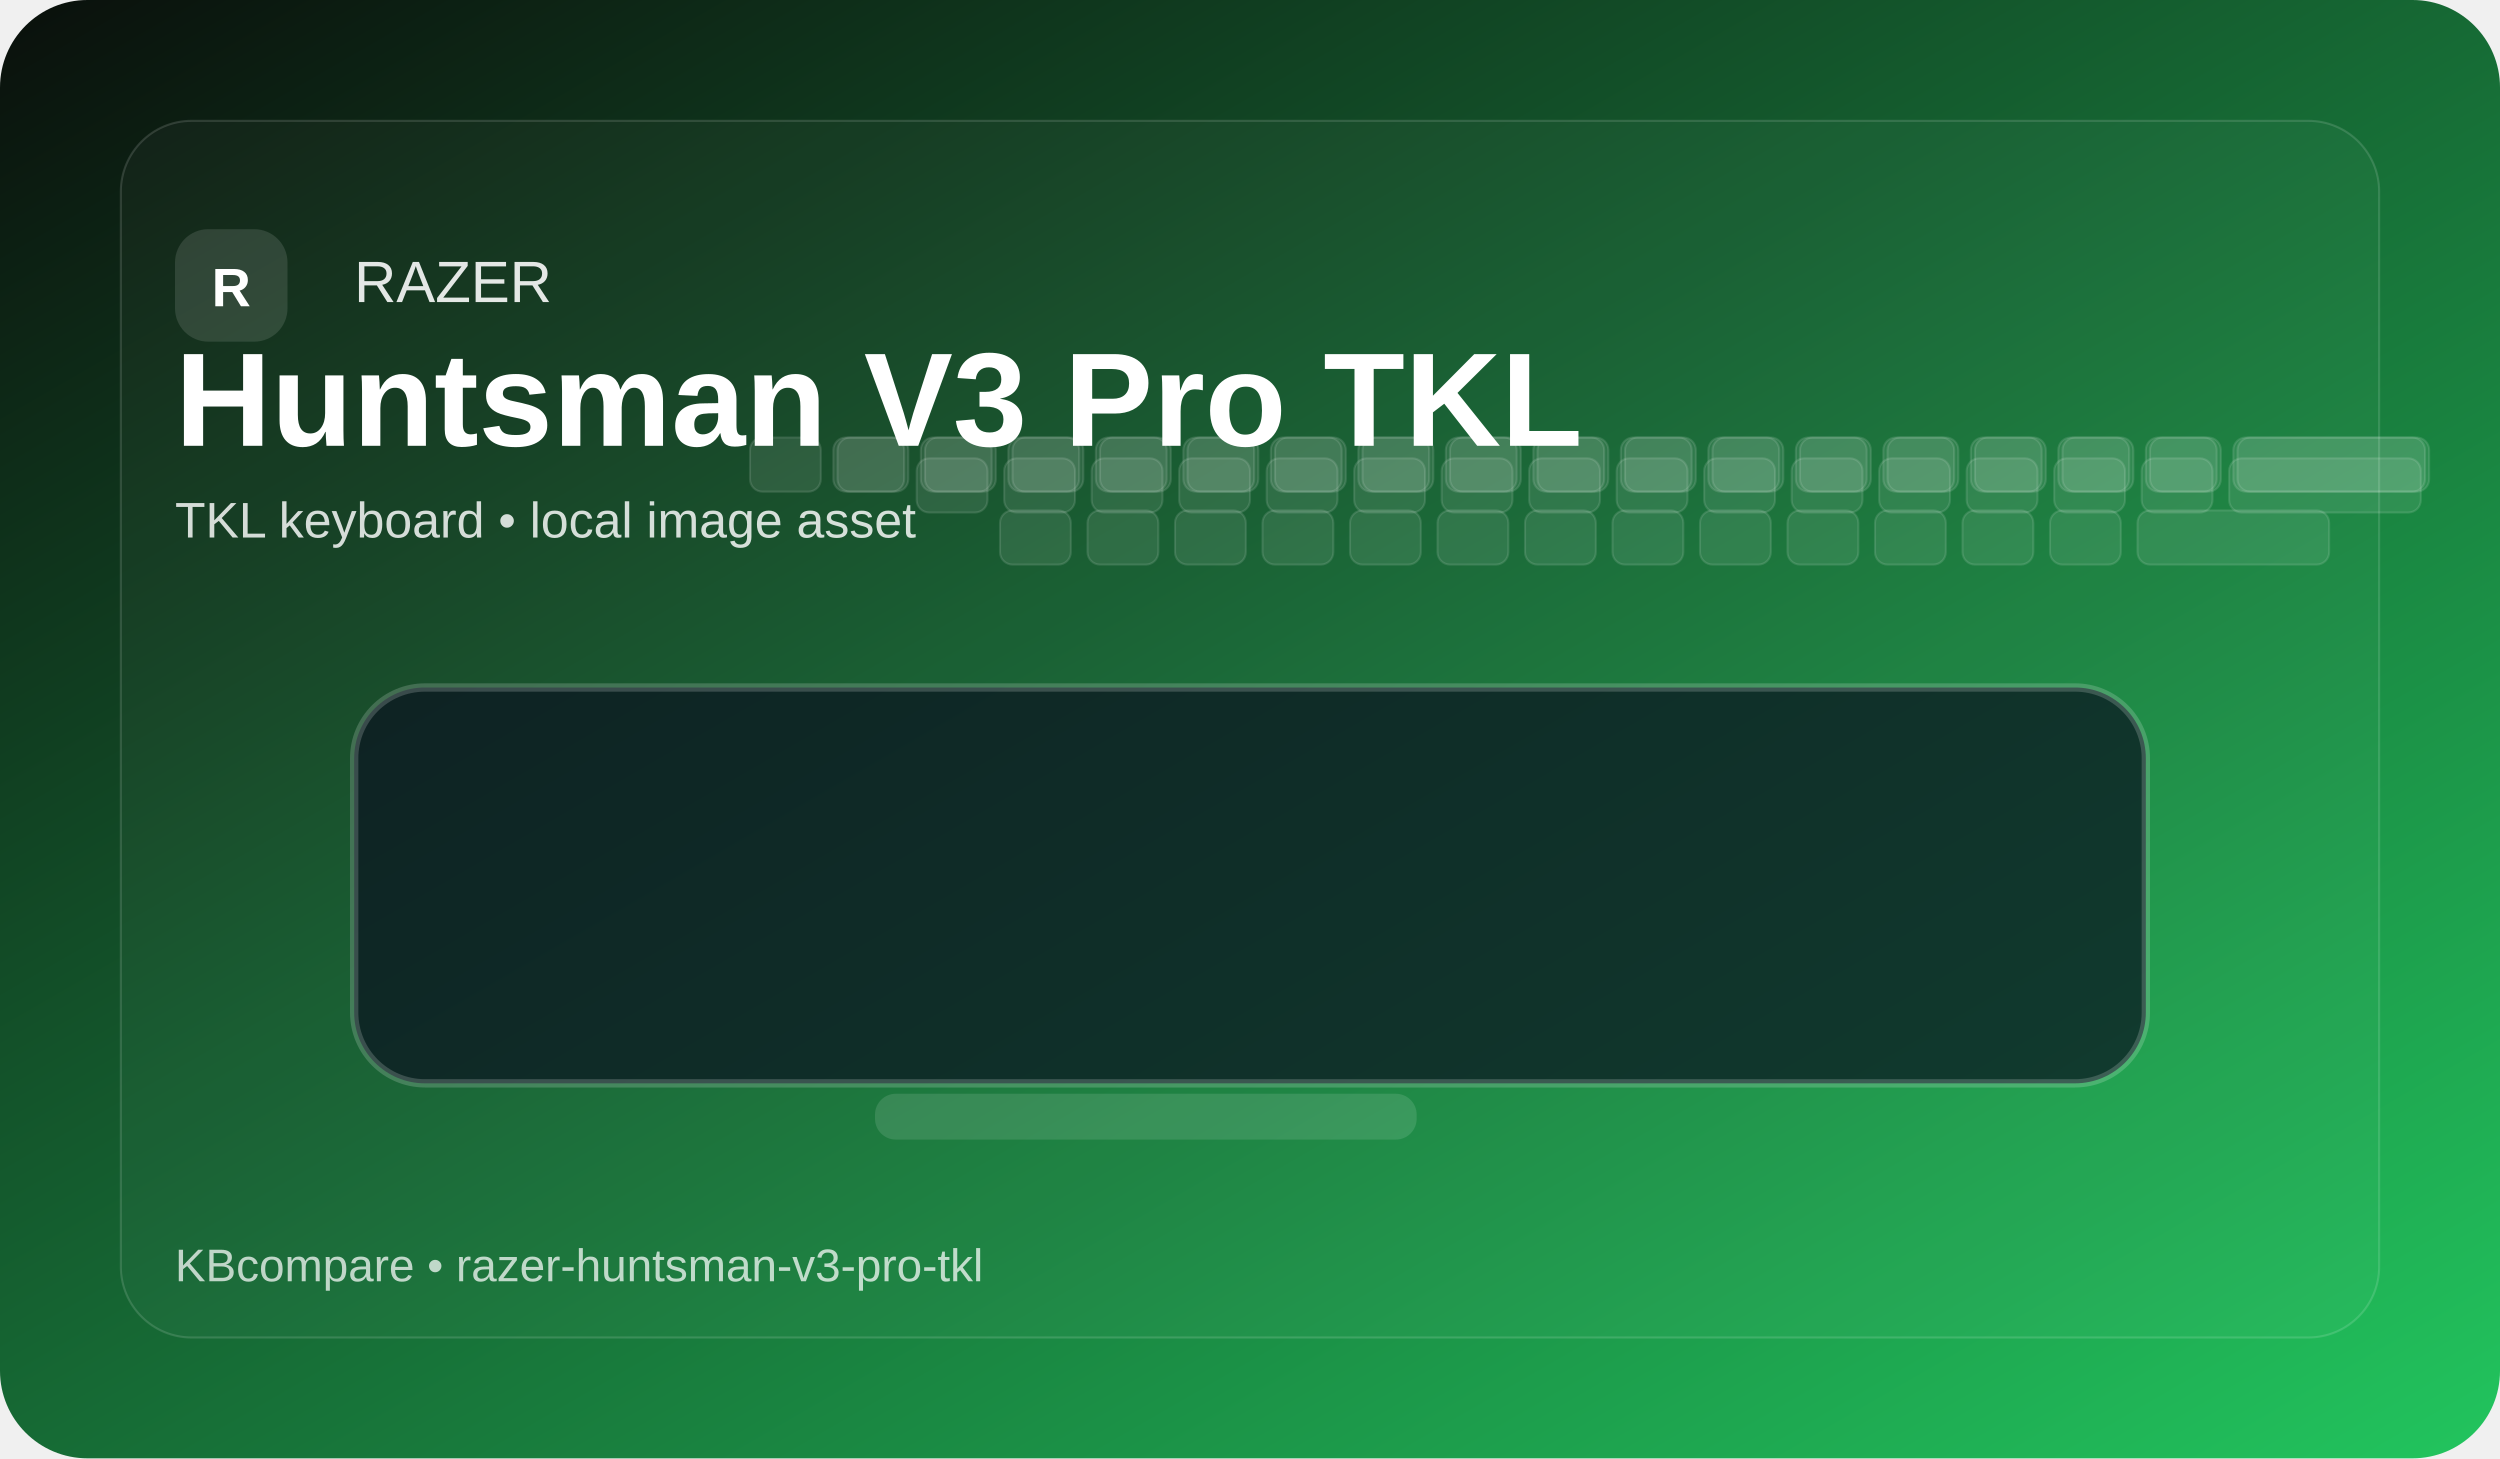
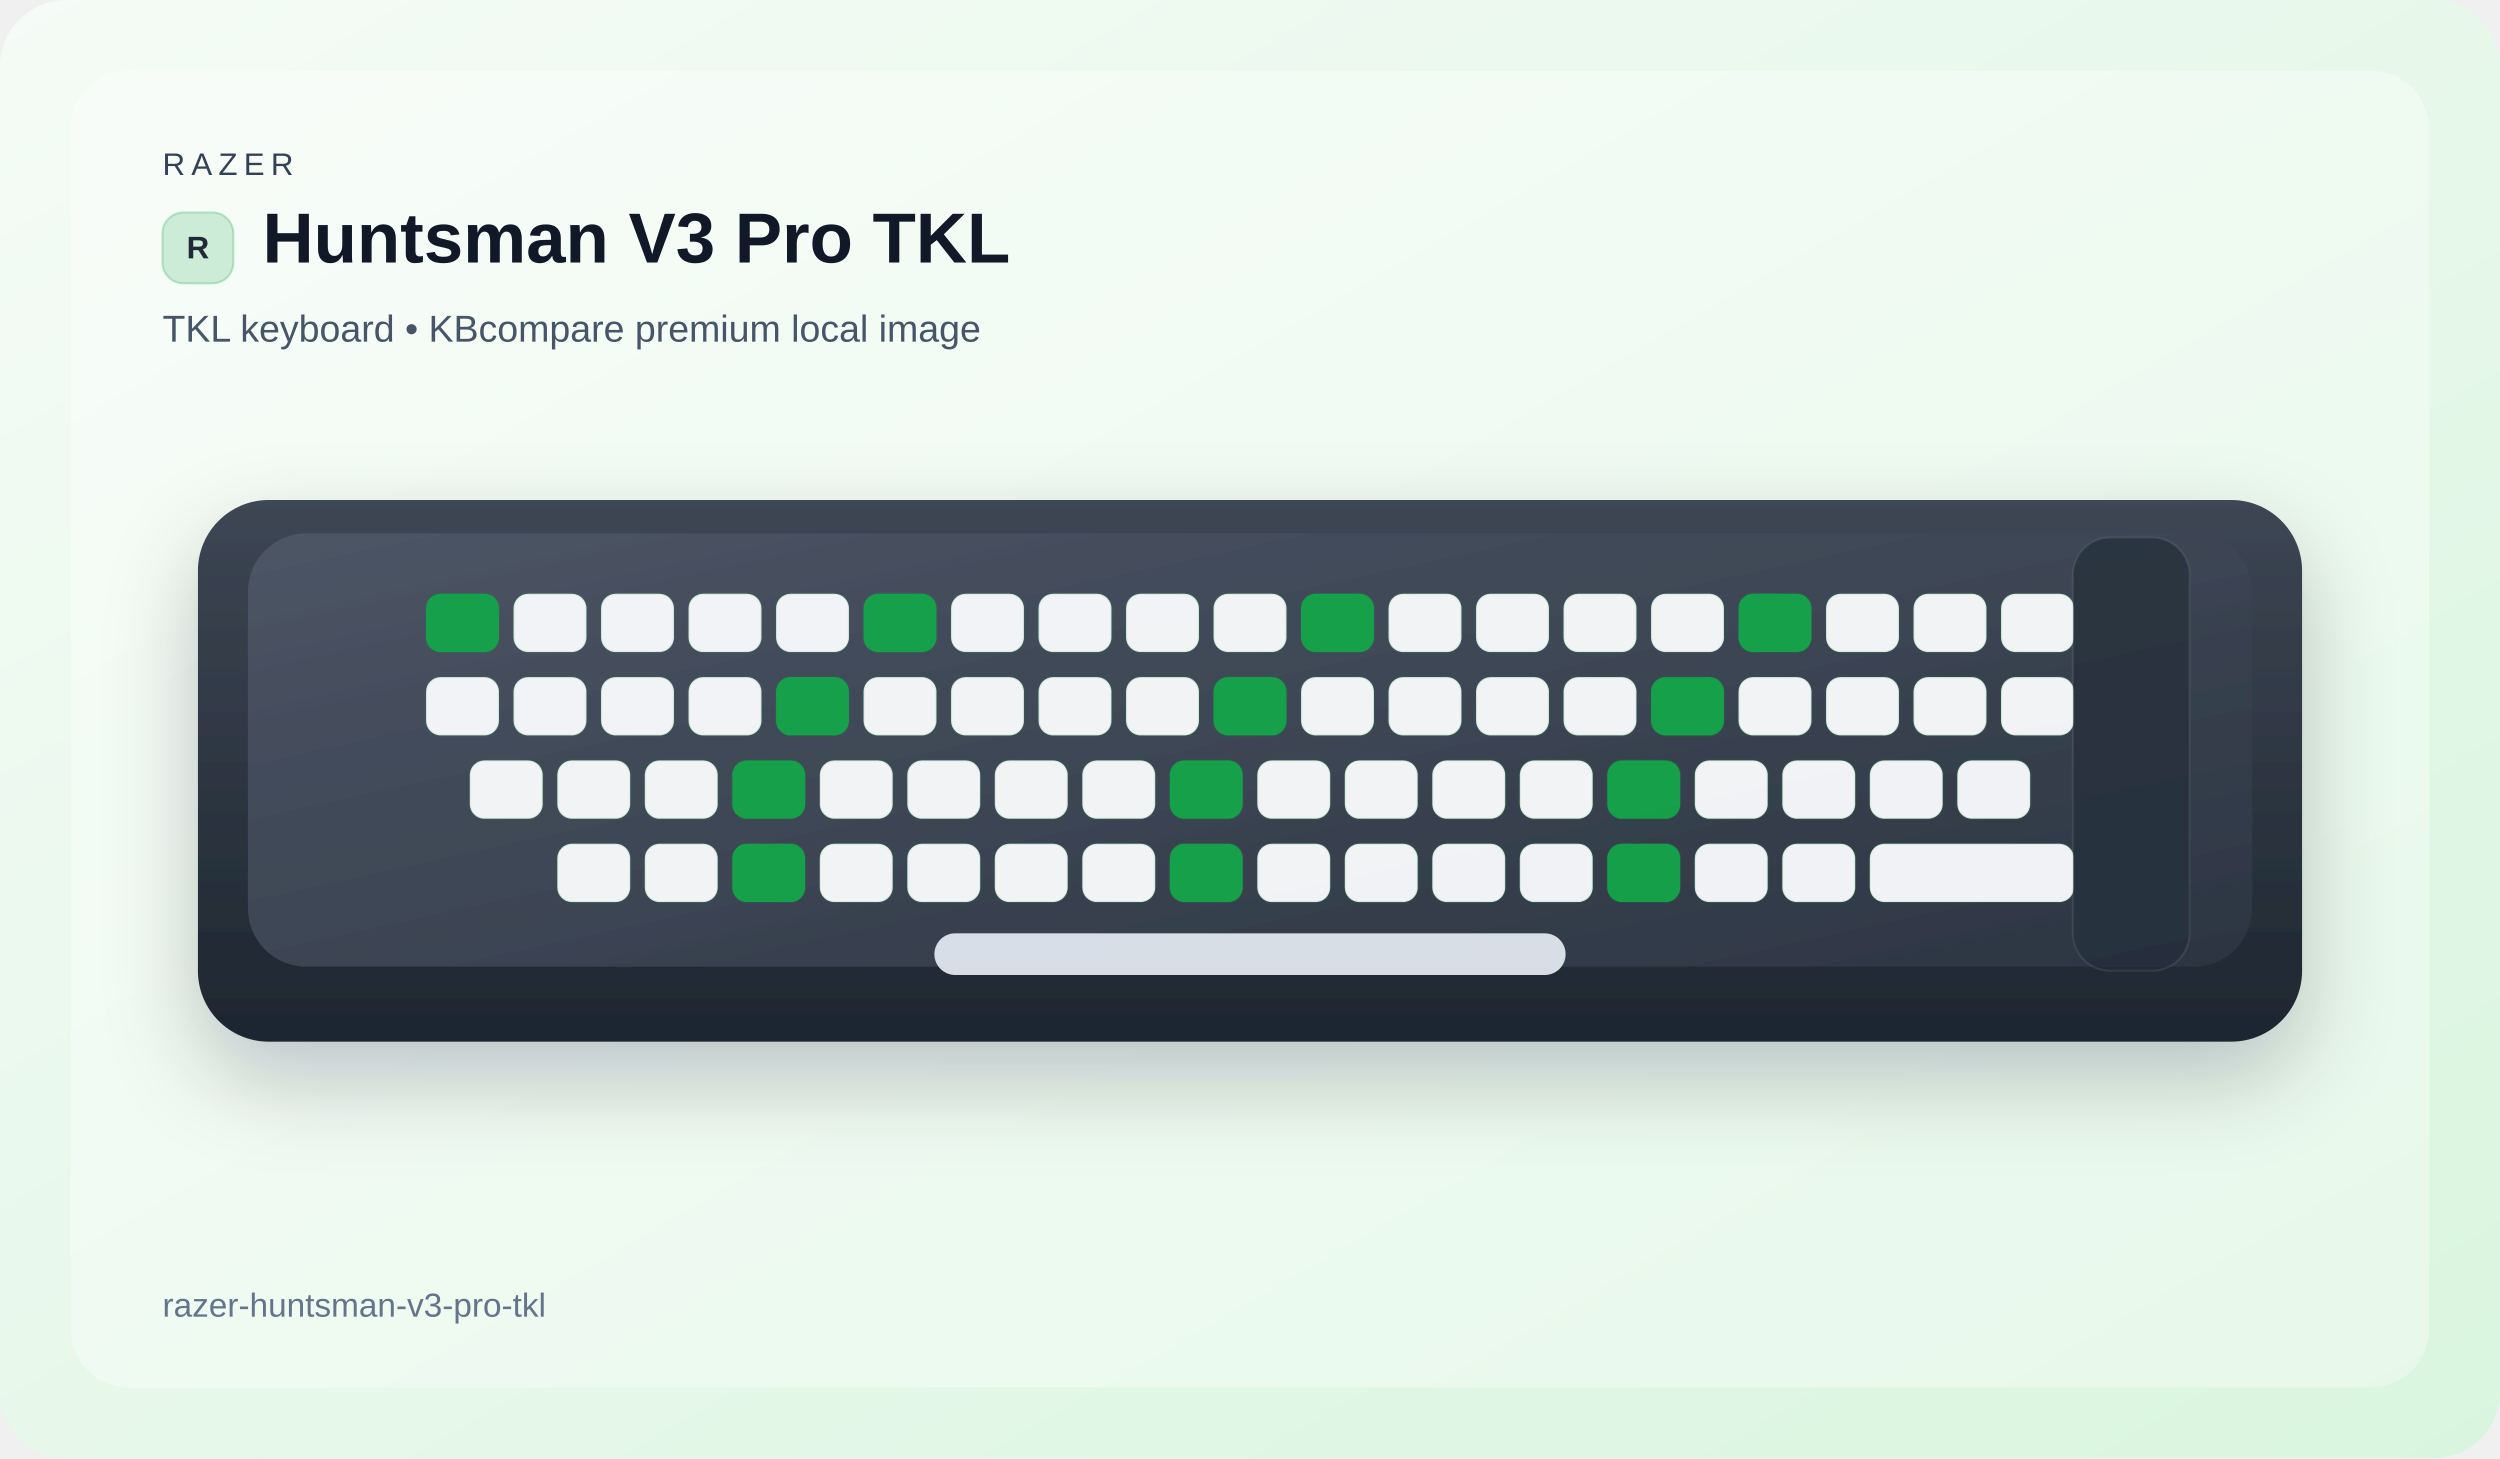
<svg xmlns="http://www.w3.org/2000/svg" width="1200" height="700" viewBox="0 0 1200 700">
  <defs>
-     <linearGradient id="g" x1="0" y1="0" x2="1" y2="1">
-       <stop offset="0%" stop-color="#0a0f0b" />
-       <stop offset="100%" stop-color="#22c55e" />
+     <linearGradient id="bg" x1="0" y1="0" x2="1" y2="1">
+       <stop offset="0%" stop-color="#f5fbf6" />
+       <stop offset="100%" stop-color="#d9f5df" />
    </linearGradient>
+     <linearGradient id="body" x1="0" y1="0" x2="0" y2="1">
+       <stop offset="0%" stop-color="#3d4654" />
+       <stop offset="100%" stop-color="#1e2630" />
+     </linearGradient>
+     <linearGradient id="plate" x1="0" y1="0" x2="1" y2="1">
+       <stop offset="0%" stop-color="#4c5565" />
+       <stop offset="100%" stop-color="#2c3542" />
+     </linearGradient>
+     <filter id="shadow" x="-20%" y="-20%" width="140%" height="160%">
+       <feDropShadow dx="0" dy="18" stdDeviation="22" flood-color="#0b1120" flood-opacity="0.22" />
+     </filter>
  </defs>
-   <rect width="1200" height="700" rx="42" fill="url(#g)" />
-   <rect x="58" y="58" width="1084" height="584" rx="34" fill="rgba(255,255,255,0.03)" stroke="rgba(255,255,255,0.14)" />
-   <rect x="84" y="110" width="54" height="54" rx="16" fill="white" fill-opacity="0.12" />
-   <text x="111" y="147" text-anchor="middle" font-size="26" font-family="Arial, sans-serif" font-weight="700" fill="white">R</text>
-   <text x="170" y="145" font-size="28" font-family="Arial, sans-serif" fill="white" opacity="0.88">RAZER</text>
-   <text x="84" y="214" font-size="64" font-family="Arial, sans-serif" font-weight="700" fill="white">Huntsman V3 Pro TKL</text>
-   <text x="84" y="258" font-size="24" font-family="Arial, sans-serif" fill="white" opacity="0.82">TKL keyboard • local image asset</text>
-   <rect x="170" y="330" width="860" height="190" rx="34" fill="#0b1220" fill-opacity="0.72" stroke="rgba(255,255,255,0.18)" stroke-width="4" />
-   <rect x="360" y="210" width="34" height="26" rx="6" fill="white" fill-opacity="0.09" stroke="white" stroke-opacity="0.12" />
-   <rect x="402" y="210" width="34" height="26" rx="6" fill="white" fill-opacity="0.09" stroke="white" stroke-opacity="0.12" />
-   <rect x="444" y="210" width="34" height="26" rx="6" fill="white" fill-opacity="0.09" stroke="white" stroke-opacity="0.12" />
-   <rect x="486" y="210" width="34" height="26" rx="6" fill="white" fill-opacity="0.09" stroke="white" stroke-opacity="0.12" />
-   <rect x="528" y="210" width="34" height="26" rx="6" fill="white" fill-opacity="0.09" stroke="white" stroke-opacity="0.12" />
-   <rect x="570" y="210" width="34" height="26" rx="6" fill="white" fill-opacity="0.09" stroke="white" stroke-opacity="0.12" />
-   <rect x="612" y="210" width="34" height="26" rx="6" fill="white" fill-opacity="0.09" stroke="white" stroke-opacity="0.12" />
-   <rect x="654" y="210" width="34" height="26" rx="6" fill="white" fill-opacity="0.09" stroke="white" stroke-opacity="0.12" />
-   <rect x="696" y="210" width="34" height="26" rx="6" fill="white" fill-opacity="0.09" stroke="white" stroke-opacity="0.12" />
-   <rect x="738" y="210" width="34" height="26" rx="6" fill="white" fill-opacity="0.09" stroke="white" stroke-opacity="0.12" />
-   <rect x="780" y="210" width="34" height="26" rx="6" fill="white" fill-opacity="0.09" stroke="white" stroke-opacity="0.12" />
-   <rect x="822" y="210" width="34" height="26" rx="6" fill="white" fill-opacity="0.09" stroke="white" stroke-opacity="0.12" />
-   <rect x="864" y="210" width="34" height="26" rx="6" fill="white" fill-opacity="0.09" stroke="white" stroke-opacity="0.12" />
-   <rect x="906" y="210" width="34" height="26" rx="6" fill="white" fill-opacity="0.09" stroke="white" stroke-opacity="0.12" />
-   <rect x="948" y="210" width="34" height="26" rx="6" fill="white" fill-opacity="0.09" stroke="white" stroke-opacity="0.12" />
-   <rect x="990" y="210" width="34" height="26" rx="6" fill="white" fill-opacity="0.09" stroke="white" stroke-opacity="0.12" />
-   <rect x="1032" y="210" width="34" height="26" rx="6" fill="white" fill-opacity="0.09" stroke="white" stroke-opacity="0.12" />
-   <rect x="1074" y="210" width="92" height="26" rx="6" fill="white" fill-opacity="0.09" stroke="white" stroke-opacity="0.12" />
-   <rect x="400" y="210" width="34" height="26" rx="6" fill="white" fill-opacity="0.09" stroke="white" stroke-opacity="0.12" />
-   <rect x="442" y="210" width="34" height="26" rx="6" fill="white" fill-opacity="0.09" stroke="white" stroke-opacity="0.12" />
-   <rect x="484" y="210" width="34" height="26" rx="6" fill="white" fill-opacity="0.09" stroke="white" stroke-opacity="0.12" />
-   <rect x="526" y="210" width="34" height="26" rx="6" fill="white" fill-opacity="0.09" stroke="white" stroke-opacity="0.12" />
-   <rect x="568" y="210" width="34" height="26" rx="6" fill="white" fill-opacity="0.09" stroke="white" stroke-opacity="0.12" />
-   <rect x="610" y="210" width="34" height="26" rx="6" fill="white" fill-opacity="0.09" stroke="white" stroke-opacity="0.12" />
-   <rect x="652" y="210" width="34" height="26" rx="6" fill="white" fill-opacity="0.09" stroke="white" stroke-opacity="0.12" />
-   <rect x="694" y="210" width="34" height="26" rx="6" fill="white" fill-opacity="0.09" stroke="white" stroke-opacity="0.12" />
-   <rect x="736" y="210" width="34" height="26" rx="6" fill="white" fill-opacity="0.09" stroke="white" stroke-opacity="0.12" />
-   <rect x="778" y="210" width="34" height="26" rx="6" fill="white" fill-opacity="0.09" stroke="white" stroke-opacity="0.12" />
-   <rect x="820" y="210" width="34" height="26" rx="6" fill="white" fill-opacity="0.09" stroke="white" stroke-opacity="0.12" />
-   <rect x="862" y="210" width="34" height="26" rx="6" fill="white" fill-opacity="0.09" stroke="white" stroke-opacity="0.12" />
-   <rect x="904" y="210" width="34" height="26" rx="6" fill="white" fill-opacity="0.09" stroke="white" stroke-opacity="0.12" />
-   <rect x="946" y="210" width="34" height="26" rx="6" fill="white" fill-opacity="0.09" stroke="white" stroke-opacity="0.12" />
-   <rect x="988" y="210" width="34" height="26" rx="6" fill="white" fill-opacity="0.09" stroke="white" stroke-opacity="0.12" />
-   <rect x="1030" y="210" width="34" height="26" rx="6" fill="white" fill-opacity="0.09" stroke="white" stroke-opacity="0.12" />
-   <rect x="1072" y="210" width="92" height="26" rx="6" fill="white" fill-opacity="0.09" stroke="white" stroke-opacity="0.12" />
-   <rect x="440" y="220" width="34" height="26" rx="6" fill="white" fill-opacity="0.09" stroke="white" stroke-opacity="0.12" />
-   <rect x="482" y="220" width="34" height="26" rx="6" fill="white" fill-opacity="0.09" stroke="white" stroke-opacity="0.12" />
-   <rect x="524" y="220" width="34" height="26" rx="6" fill="white" fill-opacity="0.09" stroke="white" stroke-opacity="0.12" />
-   <rect x="566" y="220" width="34" height="26" rx="6" fill="white" fill-opacity="0.09" stroke="white" stroke-opacity="0.12" />
-   <rect x="608" y="220" width="34" height="26" rx="6" fill="white" fill-opacity="0.09" stroke="white" stroke-opacity="0.12" />
-   <rect x="650" y="220" width="34" height="26" rx="6" fill="white" fill-opacity="0.09" stroke="white" stroke-opacity="0.12" />
-   <rect x="692" y="220" width="34" height="26" rx="6" fill="white" fill-opacity="0.09" stroke="white" stroke-opacity="0.12" />
-   <rect x="734" y="220" width="34" height="26" rx="6" fill="white" fill-opacity="0.09" stroke="white" stroke-opacity="0.12" />
-   <rect x="776" y="220" width="34" height="26" rx="6" fill="white" fill-opacity="0.09" stroke="white" stroke-opacity="0.12" />
-   <rect x="818" y="220" width="34" height="26" rx="6" fill="white" fill-opacity="0.09" stroke="white" stroke-opacity="0.12" />
-   <rect x="860" y="220" width="34" height="26" rx="6" fill="white" fill-opacity="0.09" stroke="white" stroke-opacity="0.12" />
-   <rect x="902" y="220" width="34" height="26" rx="6" fill="white" fill-opacity="0.09" stroke="white" stroke-opacity="0.12" />
-   <rect x="944" y="220" width="34" height="26" rx="6" fill="white" fill-opacity="0.09" stroke="white" stroke-opacity="0.12" />
-   <rect x="986" y="220" width="34" height="26" rx="6" fill="white" fill-opacity="0.09" stroke="white" stroke-opacity="0.12" />
-   <rect x="1028" y="220" width="34" height="26" rx="6" fill="white" fill-opacity="0.09" stroke="white" stroke-opacity="0.12" />
-   <rect x="1070" y="220" width="92" height="26" rx="6" fill="white" fill-opacity="0.09" stroke="white" stroke-opacity="0.12" />
-   <rect x="480" y="245" width="34" height="26" rx="6" fill="white" fill-opacity="0.09" stroke="white" stroke-opacity="0.12" />
-   <rect x="522" y="245" width="34" height="26" rx="6" fill="white" fill-opacity="0.09" stroke="white" stroke-opacity="0.12" />
-   <rect x="564" y="245" width="34" height="26" rx="6" fill="white" fill-opacity="0.09" stroke="white" stroke-opacity="0.12" />
-   <rect x="606" y="245" width="34" height="26" rx="6" fill="white" fill-opacity="0.09" stroke="white" stroke-opacity="0.12" />
-   <rect x="648" y="245" width="34" height="26" rx="6" fill="white" fill-opacity="0.09" stroke="white" stroke-opacity="0.12" />
-   <rect x="690" y="245" width="34" height="26" rx="6" fill="white" fill-opacity="0.09" stroke="white" stroke-opacity="0.12" />
-   <rect x="732" y="245" width="34" height="26" rx="6" fill="white" fill-opacity="0.09" stroke="white" stroke-opacity="0.12" />
-   <rect x="774" y="245" width="34" height="26" rx="6" fill="white" fill-opacity="0.09" stroke="white" stroke-opacity="0.12" />
-   <rect x="816" y="245" width="34" height="26" rx="6" fill="white" fill-opacity="0.09" stroke="white" stroke-opacity="0.12" />
-   <rect x="858" y="245" width="34" height="26" rx="6" fill="white" fill-opacity="0.09" stroke="white" stroke-opacity="0.12" />
-   <rect x="900" y="245" width="34" height="26" rx="6" fill="white" fill-opacity="0.09" stroke="white" stroke-opacity="0.12" />
-   <rect x="942" y="245" width="34" height="26" rx="6" fill="white" fill-opacity="0.09" stroke="white" stroke-opacity="0.12" />
-   <rect x="984" y="245" width="34" height="26" rx="6" fill="white" fill-opacity="0.09" stroke="white" stroke-opacity="0.12" />
-   <rect x="1026" y="245" width="92" height="26" rx="6" fill="white" fill-opacity="0.09" stroke="white" stroke-opacity="0.12" />
-   <rect x="420" y="525" width="260" height="22" rx="10" fill="white" fill-opacity="0.12" />
-   <text x="84" y="615" font-size="22" font-family="Arial, sans-serif" fill="white" opacity="0.72">KBcompare • razer-huntsman-v3-pro-tkl</text>
+   <rect width="1200" height="700" rx="32" fill="url(#bg)" />
+   <rect x="34" y="34" width="1132" height="632" rx="28" fill="white" fill-opacity="0.35" />
+   <text x="78" y="84" font-size="15" font-family="Arial, sans-serif" fill="#334155" letter-spacing="3">RAZER</text>
+   <rect x="78" y="102" width="34" height="34" rx="10" fill="#16a34a" fill-opacity="0.18" stroke="#16a34a" stroke-opacity="0.25" />
+   <text x="95" y="124" text-anchor="middle" font-size="15" font-family="Arial, sans-serif" font-weight="700" fill="#1f2937">R</text>
+   <text x="126" y="126" font-size="34" font-family="Arial, sans-serif" font-weight="700" fill="#111827">Huntsman V3 Pro TKL</text>
+   <text x="78" y="164" font-size="18" font-family="Arial, sans-serif" fill="#475569">TKL keyboard • KBcompare premium local image</text>
+   <g filter="url(#shadow)">
+     <rect x="95" y="240" width="1010" height="260" rx="34" fill="url(#body)" />
+     <rect x="119" y="256" width="962" height="208" rx="28" fill="url(#plate)" />
+     <rect x="204.5" y="285" width="35.0" height="28" rx="7" fill="#16a34a" fill-opacity="0.96" stroke="#16a34a" stroke-opacity="0.12" />
+     <rect x="246.5" y="285" width="35.0" height="28" rx="7" fill="#f8fafc" fill-opacity="0.96" stroke="#16a34a" stroke-opacity="0.12" />
+     <rect x="288.5" y="285" width="35.0" height="28" rx="7" fill="#f8fafc" fill-opacity="0.96" stroke="#16a34a" stroke-opacity="0.12" />
+     <rect x="330.5" y="285" width="35.0" height="28" rx="7" fill="#f8fafc" fill-opacity="0.96" stroke="#16a34a" stroke-opacity="0.12" />
+     <rect x="372.5" y="285" width="35.0" height="28" rx="7" fill="#f8fafc" fill-opacity="0.96" stroke="#16a34a" stroke-opacity="0.12" />
+     <rect x="414.5" y="285" width="35.0" height="28" rx="7" fill="#16a34a" fill-opacity="0.96" stroke="#16a34a" stroke-opacity="0.12" />
+     <rect x="456.5" y="285" width="35.0" height="28" rx="7" fill="#f8fafc" fill-opacity="0.96" stroke="#16a34a" stroke-opacity="0.12" />
+     <rect x="498.5" y="285" width="35.0" height="28" rx="7" fill="#f8fafc" fill-opacity="0.96" stroke="#16a34a" stroke-opacity="0.12" />
+     <rect x="540.5" y="285" width="35.0" height="28" rx="7" fill="#f8fafc" fill-opacity="0.96" stroke="#16a34a" stroke-opacity="0.12" />
+     <rect x="582.5" y="285" width="35.0" height="28" rx="7" fill="#f8fafc" fill-opacity="0.96" stroke="#16a34a" stroke-opacity="0.12" />
+     <rect x="624.5" y="285" width="35.0" height="28" rx="7" fill="#16a34a" fill-opacity="0.96" stroke="#16a34a" stroke-opacity="0.12" />
+     <rect x="666.5" y="285" width="35.0" height="28" rx="7" fill="#f8fafc" fill-opacity="0.96" stroke="#16a34a" stroke-opacity="0.12" />
+     <rect x="708.5" y="285" width="35.0" height="28" rx="7" fill="#f8fafc" fill-opacity="0.96" stroke="#16a34a" stroke-opacity="0.12" />
+     <rect x="750.5" y="285" width="35.0" height="28" rx="7" fill="#f8fafc" fill-opacity="0.96" stroke="#16a34a" stroke-opacity="0.12" />
+     <rect x="792.5" y="285" width="35.0" height="28" rx="7" fill="#f8fafc" fill-opacity="0.96" stroke="#16a34a" stroke-opacity="0.12" />
+     <rect x="834.5" y="285" width="35.0" height="28" rx="7" fill="#16a34a" fill-opacity="0.96" stroke="#16a34a" stroke-opacity="0.12" />
+     <rect x="876.5" y="285" width="35.0" height="28" rx="7" fill="#f8fafc" fill-opacity="0.96" stroke="#16a34a" stroke-opacity="0.12" />
+     <rect x="918.5" y="285" width="35.0" height="28" rx="7" fill="#f8fafc" fill-opacity="0.96" stroke="#16a34a" stroke-opacity="0.12" />
+     <rect x="960.5" y="285" width="35.0" height="28" rx="7" fill="#f8fafc" fill-opacity="0.96" stroke="#16a34a" stroke-opacity="0.12" />
+     <rect x="204.5" y="325" width="35.0" height="28" rx="7" fill="#f8fafc" fill-opacity="0.96" stroke="#16a34a" stroke-opacity="0.12" />
+     <rect x="246.5" y="325" width="35.0" height="28" rx="7" fill="#f8fafc" fill-opacity="0.96" stroke="#16a34a" stroke-opacity="0.12" />
+     <rect x="288.5" y="325" width="35.0" height="28" rx="7" fill="#f8fafc" fill-opacity="0.96" stroke="#16a34a" stroke-opacity="0.12" />
+     <rect x="330.5" y="325" width="35.0" height="28" rx="7" fill="#f8fafc" fill-opacity="0.96" stroke="#16a34a" stroke-opacity="0.12" />
+     <rect x="372.5" y="325" width="35.0" height="28" rx="7" fill="#16a34a" fill-opacity="0.96" stroke="#16a34a" stroke-opacity="0.12" />
+     <rect x="414.5" y="325" width="35.0" height="28" rx="7" fill="#f8fafc" fill-opacity="0.96" stroke="#16a34a" stroke-opacity="0.12" />
+     <rect x="456.5" y="325" width="35.0" height="28" rx="7" fill="#f8fafc" fill-opacity="0.96" stroke="#16a34a" stroke-opacity="0.12" />
+     <rect x="498.5" y="325" width="35.0" height="28" rx="7" fill="#f8fafc" fill-opacity="0.96" stroke="#16a34a" stroke-opacity="0.12" />
+     <rect x="540.5" y="325" width="35.0" height="28" rx="7" fill="#f8fafc" fill-opacity="0.96" stroke="#16a34a" stroke-opacity="0.12" />
+     <rect x="582.5" y="325" width="35.0" height="28" rx="7" fill="#16a34a" fill-opacity="0.96" stroke="#16a34a" stroke-opacity="0.12" />
+     <rect x="624.5" y="325" width="35.0" height="28" rx="7" fill="#f8fafc" fill-opacity="0.96" stroke="#16a34a" stroke-opacity="0.12" />
+     <rect x="666.5" y="325" width="35.0" height="28" rx="7" fill="#f8fafc" fill-opacity="0.96" stroke="#16a34a" stroke-opacity="0.12" />
+     <rect x="708.5" y="325" width="35.0" height="28" rx="7" fill="#f8fafc" fill-opacity="0.96" stroke="#16a34a" stroke-opacity="0.12" />
+     <rect x="750.5" y="325" width="35.0" height="28" rx="7" fill="#f8fafc" fill-opacity="0.96" stroke="#16a34a" stroke-opacity="0.12" />
+     <rect x="792.5" y="325" width="35.0" height="28" rx="7" fill="#16a34a" fill-opacity="0.96" stroke="#16a34a" stroke-opacity="0.12" />
+     <rect x="834.5" y="325" width="35.0" height="28" rx="7" fill="#f8fafc" fill-opacity="0.96" stroke="#16a34a" stroke-opacity="0.12" />
+     <rect x="876.5" y="325" width="35.0" height="28" rx="7" fill="#f8fafc" fill-opacity="0.96" stroke="#16a34a" stroke-opacity="0.12" />
+     <rect x="918.5" y="325" width="35.0" height="28" rx="7" fill="#f8fafc" fill-opacity="0.96" stroke="#16a34a" stroke-opacity="0.12" />
+     <rect x="960.5" y="325" width="35.0" height="28" rx="7" fill="#f8fafc" fill-opacity="0.96" stroke="#16a34a" stroke-opacity="0.12" />
+     <rect x="225.5" y="365" width="35.0" height="28" rx="7" fill="#f8fafc" fill-opacity="0.96" stroke="#16a34a" stroke-opacity="0.12" />
+     <rect x="267.5" y="365" width="35.0" height="28" rx="7" fill="#f8fafc" fill-opacity="0.96" stroke="#16a34a" stroke-opacity="0.12" />
+     <rect x="309.5" y="365" width="35.0" height="28" rx="7" fill="#f8fafc" fill-opacity="0.96" stroke="#16a34a" stroke-opacity="0.12" />
+     <rect x="351.5" y="365" width="35.0" height="28" rx="7" fill="#16a34a" fill-opacity="0.96" stroke="#16a34a" stroke-opacity="0.12" />
+     <rect x="393.5" y="365" width="35.0" height="28" rx="7" fill="#f8fafc" fill-opacity="0.96" stroke="#16a34a" stroke-opacity="0.12" />
+     <rect x="435.5" y="365" width="35.0" height="28" rx="7" fill="#f8fafc" fill-opacity="0.96" stroke="#16a34a" stroke-opacity="0.12" />
+     <rect x="477.5" y="365" width="35.0" height="28" rx="7" fill="#f8fafc" fill-opacity="0.96" stroke="#16a34a" stroke-opacity="0.12" />
+     <rect x="519.5" y="365" width="35.0" height="28" rx="7" fill="#f8fafc" fill-opacity="0.96" stroke="#16a34a" stroke-opacity="0.12" />
+     <rect x="561.5" y="365" width="35.0" height="28" rx="7" fill="#16a34a" fill-opacity="0.96" stroke="#16a34a" stroke-opacity="0.12" />
+     <rect x="603.5" y="365" width="35.0" height="28" rx="7" fill="#f8fafc" fill-opacity="0.96" stroke="#16a34a" stroke-opacity="0.12" />
+     <rect x="645.5" y="365" width="35.0" height="28" rx="7" fill="#f8fafc" fill-opacity="0.96" stroke="#16a34a" stroke-opacity="0.12" />
+     <rect x="687.5" y="365" width="35.0" height="28" rx="7" fill="#f8fafc" fill-opacity="0.96" stroke="#16a34a" stroke-opacity="0.12" />
+     <rect x="729.5" y="365" width="35.0" height="28" rx="7" fill="#f8fafc" fill-opacity="0.96" stroke="#16a34a" stroke-opacity="0.12" />
+     <rect x="771.5" y="365" width="35.0" height="28" rx="7" fill="#16a34a" fill-opacity="0.96" stroke="#16a34a" stroke-opacity="0.12" />
+     <rect x="813.5" y="365" width="35.0" height="28" rx="7" fill="#f8fafc" fill-opacity="0.96" stroke="#16a34a" stroke-opacity="0.12" />
+     <rect x="855.5" y="365" width="35.0" height="28" rx="7" fill="#f8fafc" fill-opacity="0.96" stroke="#16a34a" stroke-opacity="0.12" />
+     <rect x="897.5" y="365" width="35.0" height="28" rx="7" fill="#f8fafc" fill-opacity="0.96" stroke="#16a34a" stroke-opacity="0.12" />
+     <rect x="939.5" y="365" width="35.0" height="28" rx="7" fill="#f8fafc" fill-opacity="0.96" stroke="#16a34a" stroke-opacity="0.12" />
+     <rect x="267.5" y="405" width="35.0" height="28" rx="7" fill="#f8fafc" fill-opacity="0.96" stroke="#16a34a" stroke-opacity="0.12" />
+     <rect x="309.5" y="405" width="35.0" height="28" rx="7" fill="#f8fafc" fill-opacity="0.96" stroke="#16a34a" stroke-opacity="0.12" />
+     <rect x="351.5" y="405" width="35.0" height="28" rx="7" fill="#16a34a" fill-opacity="0.96" stroke="#16a34a" stroke-opacity="0.12" />
+     <rect x="393.5" y="405" width="35.0" height="28" rx="7" fill="#f8fafc" fill-opacity="0.96" stroke="#16a34a" stroke-opacity="0.12" />
+     <rect x="435.5" y="405" width="35.0" height="28" rx="7" fill="#f8fafc" fill-opacity="0.96" stroke="#16a34a" stroke-opacity="0.12" />
+     <rect x="477.5" y="405" width="35.0" height="28" rx="7" fill="#f8fafc" fill-opacity="0.96" stroke="#16a34a" stroke-opacity="0.12" />
+     <rect x="519.5" y="405" width="35.0" height="28" rx="7" fill="#f8fafc" fill-opacity="0.96" stroke="#16a34a" stroke-opacity="0.12" />
+     <rect x="561.5" y="405" width="35.0" height="28" rx="7" fill="#16a34a" fill-opacity="0.96" stroke="#16a34a" stroke-opacity="0.12" />
+     <rect x="603.5" y="405" width="35.0" height="28" rx="7" fill="#f8fafc" fill-opacity="0.96" stroke="#16a34a" stroke-opacity="0.12" />
+     <rect x="645.5" y="405" width="35.0" height="28" rx="7" fill="#f8fafc" fill-opacity="0.96" stroke="#16a34a" stroke-opacity="0.12" />
+     <rect x="687.5" y="405" width="35.0" height="28" rx="7" fill="#f8fafc" fill-opacity="0.96" stroke="#16a34a" stroke-opacity="0.12" />
+     <rect x="729.5" y="405" width="35.0" height="28" rx="7" fill="#f8fafc" fill-opacity="0.96" stroke="#16a34a" stroke-opacity="0.12" />
+     <rect x="771.5" y="405" width="35.0" height="28" rx="7" fill="#16a34a" fill-opacity="0.96" stroke="#16a34a" stroke-opacity="0.12" />
+     <rect x="813.5" y="405" width="35.0" height="28" rx="7" fill="#f8fafc" fill-opacity="0.96" stroke="#16a34a" stroke-opacity="0.12" />
+     <rect x="855.5" y="405" width="35.0" height="28" rx="7" fill="#f8fafc" fill-opacity="0.96" stroke="#16a34a" stroke-opacity="0.12" />
+     <rect x="897.5" y="405" width="98.0" height="28" rx="7" fill="#f8fafc" fill-opacity="0.96" stroke="#16a34a" stroke-opacity="0.12" />
+     <rect x="448.5" y="448" width="303.0" height="20" rx="10" fill="#e2e8f0" fill-opacity="0.94" />
+     <rect x="995.0" y="258" width="56" height="208" rx="18" fill="#232c38" fill-opacity="0.66" stroke="white" stroke-opacity="0.08" />
+   </g>
+   <text x="78" y="632" font-size="16" font-family="Arial, sans-serif" fill="#64748b">razer-huntsman-v3-pro-tkl</text>
</svg>
